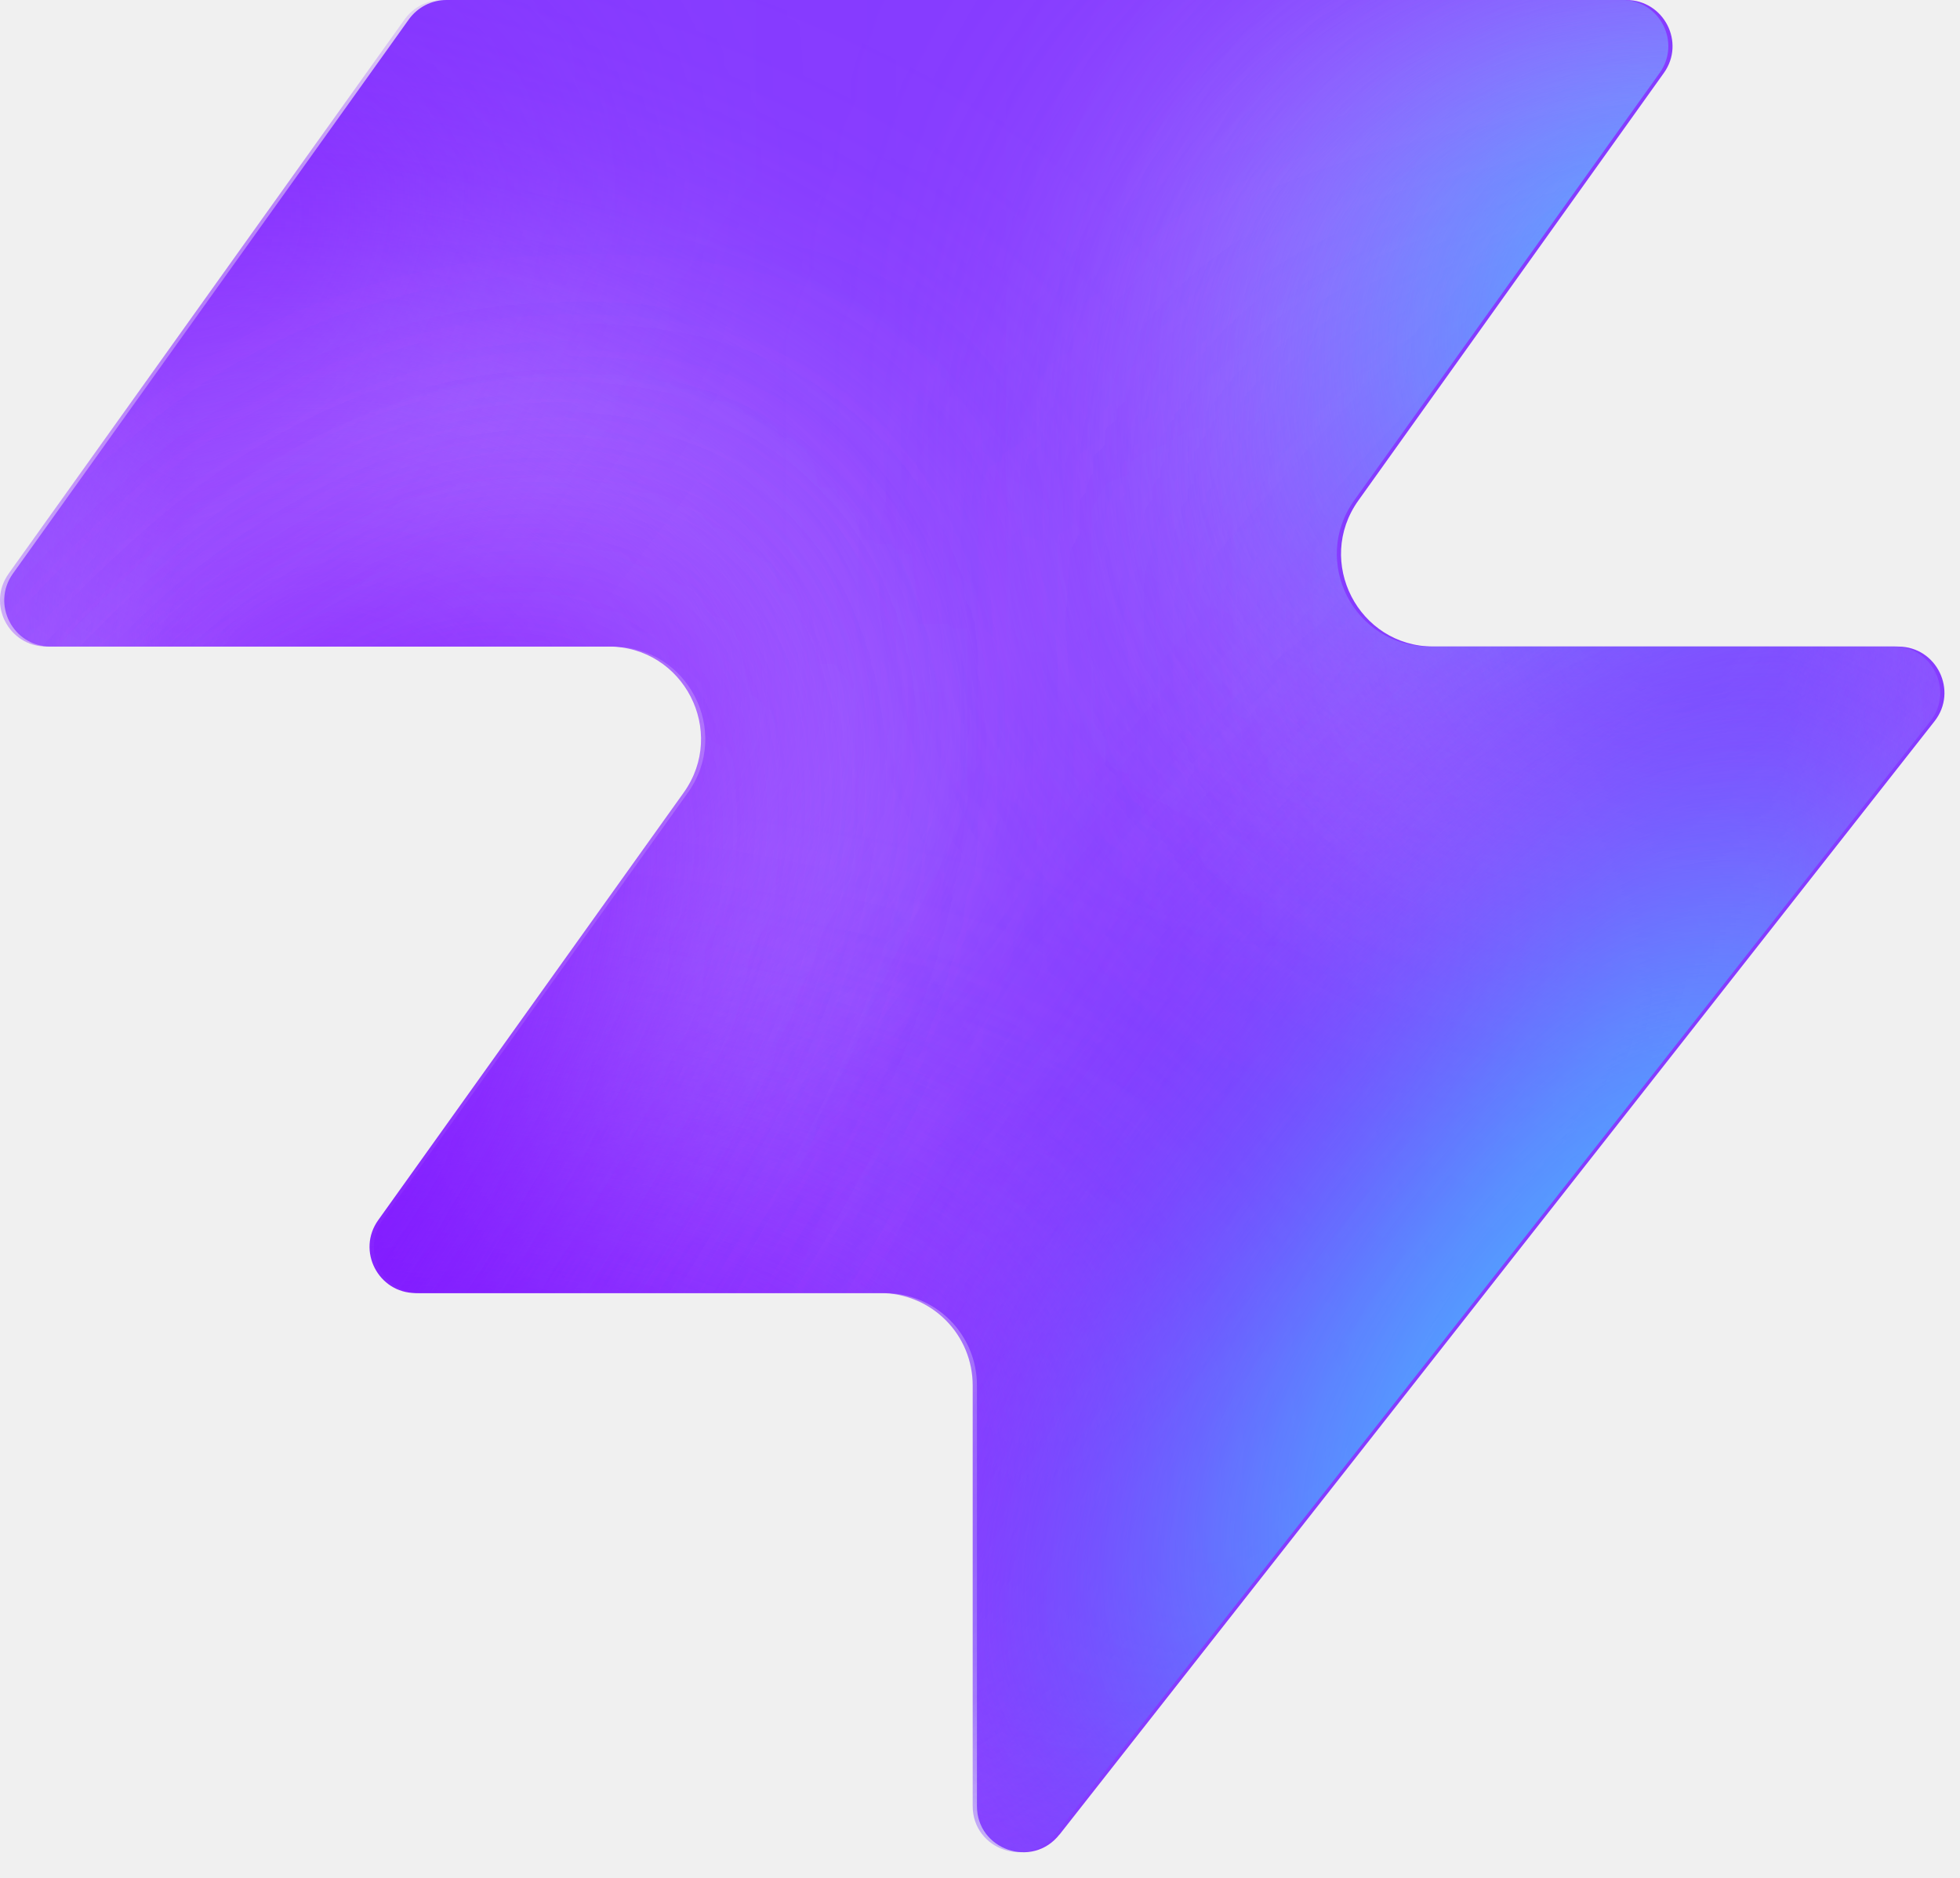
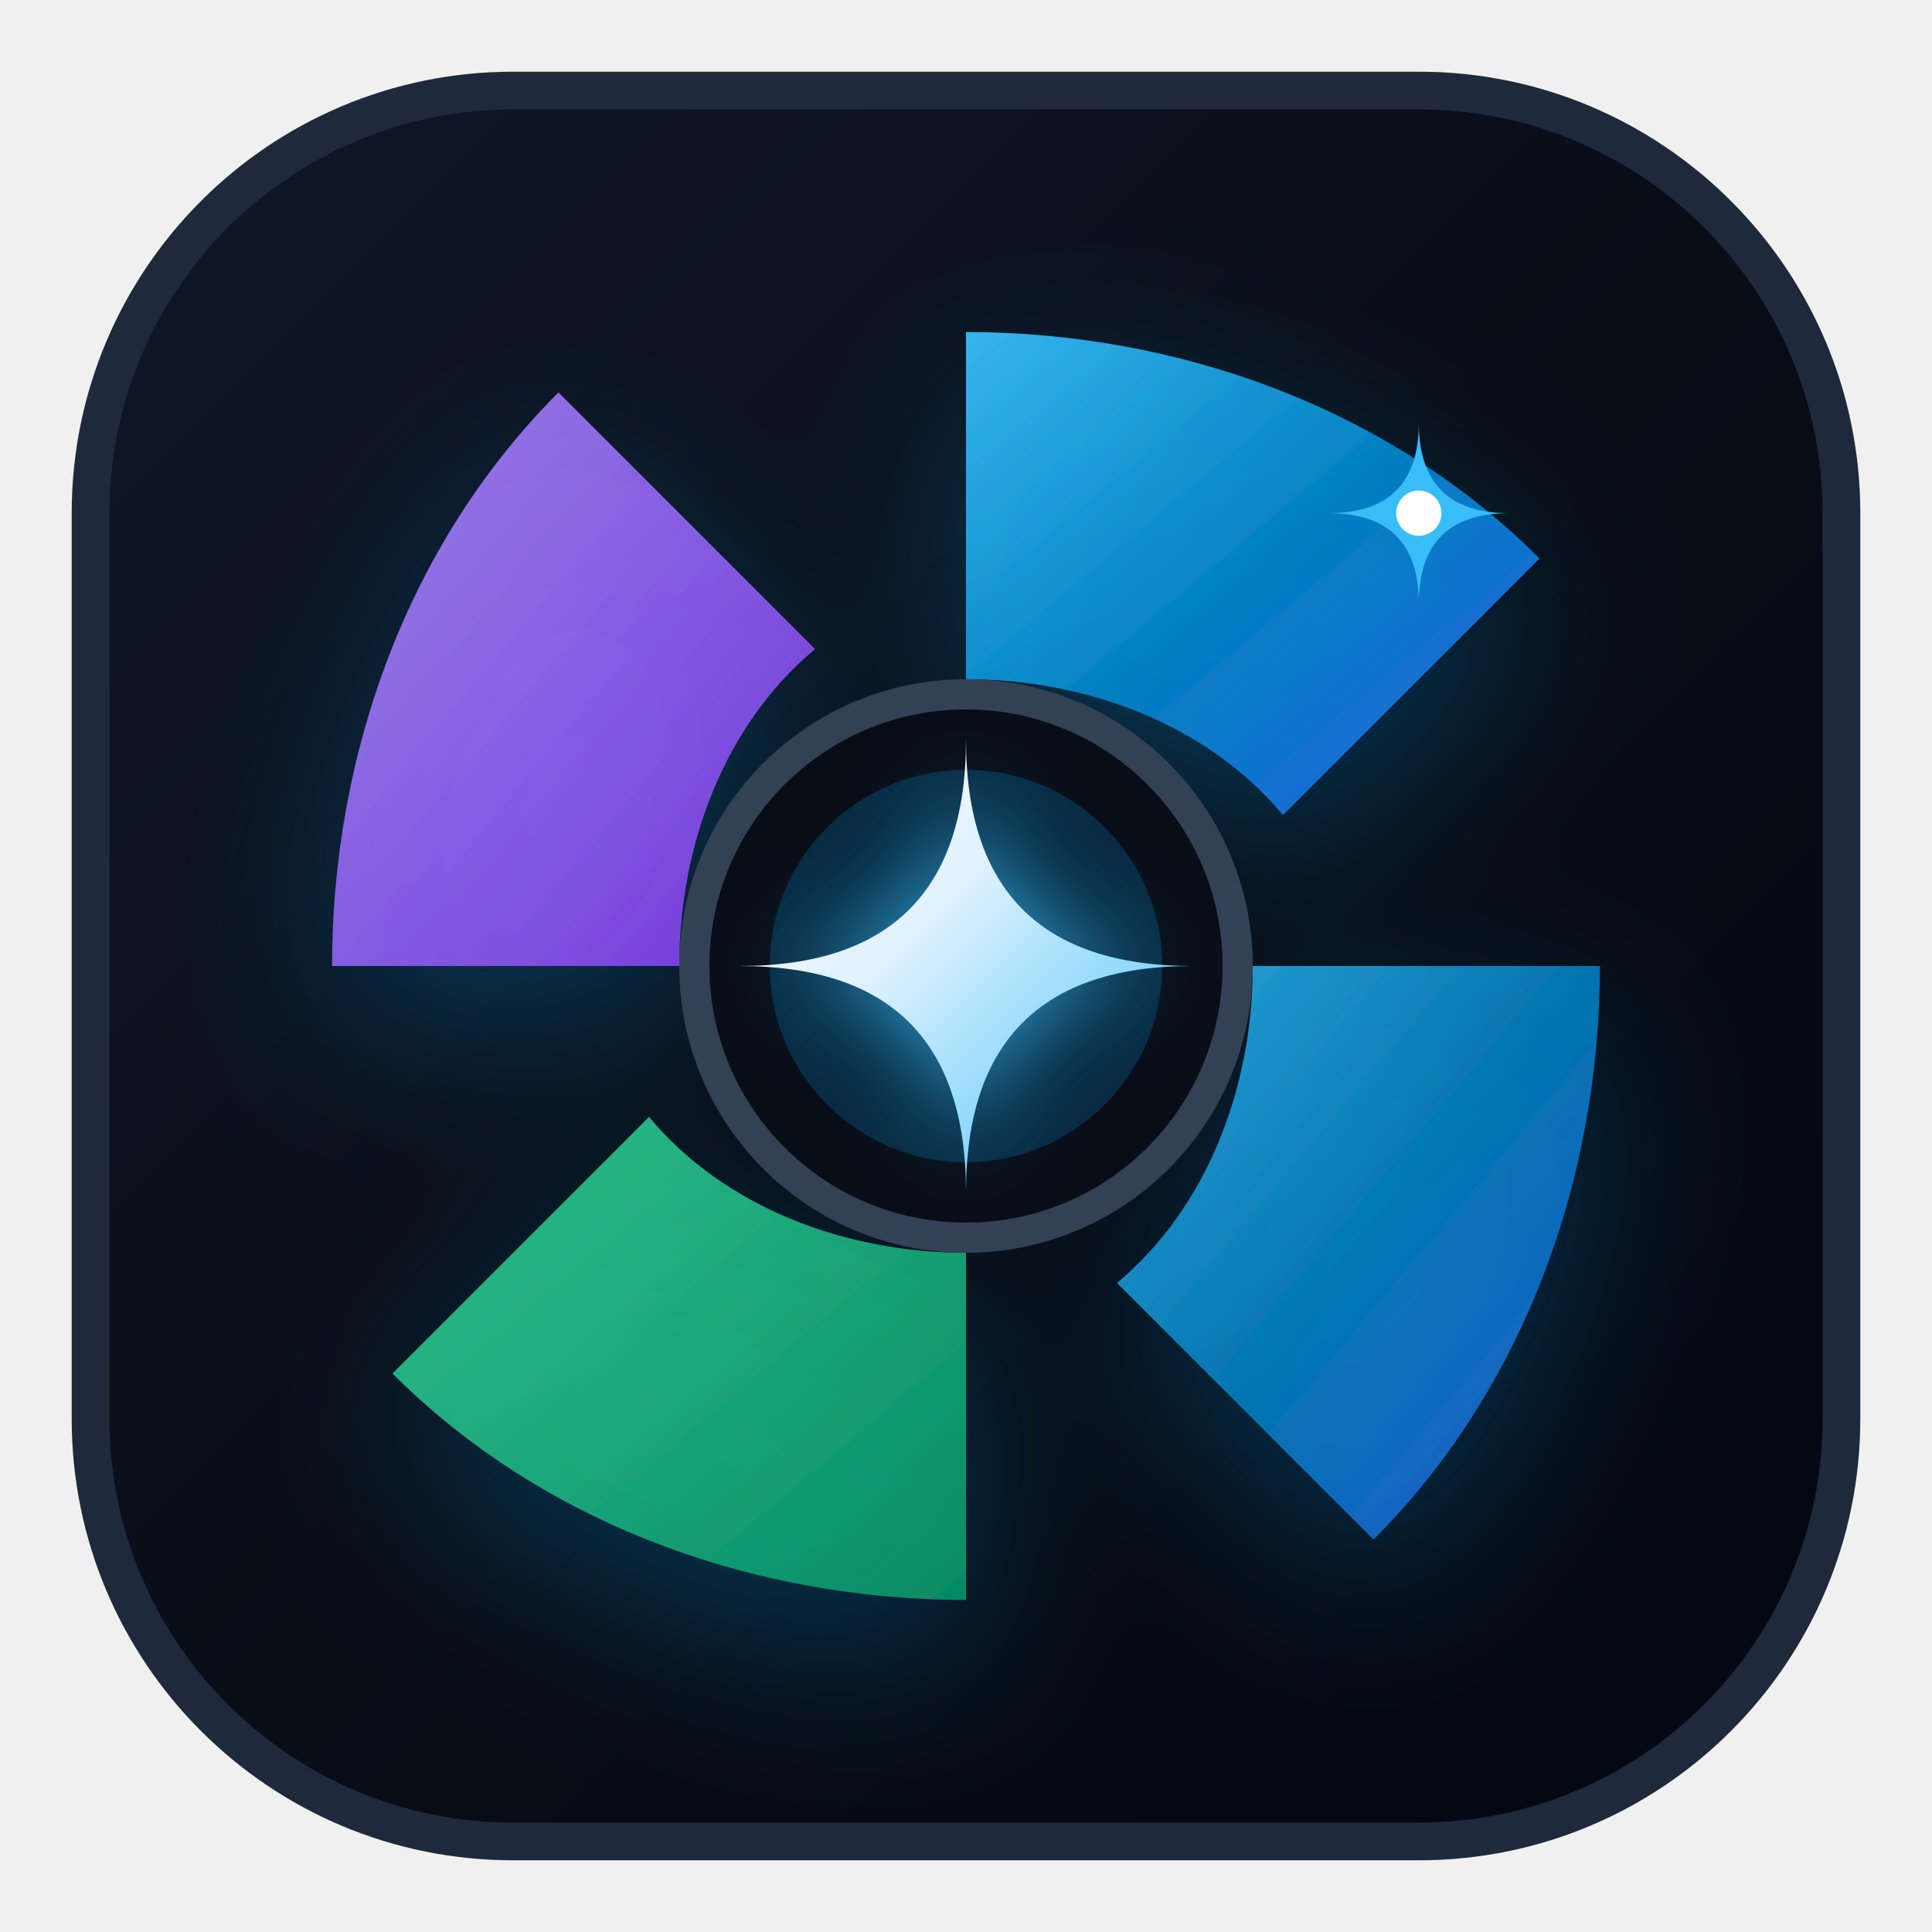
- <svg xmlns="http://www.w3.org/2000/svg" width="48" height="46" fill="none" viewBox="0 0 48 46">
-   <path fill="#863bff" d="M25.946 44.938c-.664.845-2.021.375-2.021-.698V33.937a2.26 2.26 0 0 0-2.262-2.262H10.287c-.92 0-1.456-1.04-.92-1.788l7.48-10.471c1.07-1.497 0-3.578-1.842-3.578H1.237c-.92 0-1.456-1.04-.92-1.788L10.013.474c.214-.297.556-.474.92-.474h28.894c.92 0 1.456 1.04.92 1.788l-7.48 10.471c-1.07 1.498 0 3.579 1.842 3.579h11.377c.943 0 1.473 1.088.89 1.83L25.947 44.94z" style="fill:#863bff;fill:color(display-p3 .525 .23 1);fill-opacity:1" />
-   <mask id="a" width="48" height="46" x="0" y="0" maskUnits="userSpaceOnUse" style="mask-type:alpha">
-     <path fill="#000" d="M25.842 44.938c-.664.844-2.021.375-2.021-.698V33.937a2.26 2.26 0 0 0-2.262-2.262H10.183c-.92 0-1.456-1.04-.92-1.788l7.48-10.471c1.07-1.498 0-3.579-1.842-3.579H1.133c-.92 0-1.456-1.04-.92-1.787L9.91.473c.214-.297.556-.474.92-.474h28.894c.92 0 1.456 1.04.92 1.788l-7.48 10.471c-1.07 1.498 0 3.578 1.842 3.578h11.377c.943 0 1.473 1.088.89 1.832L25.843 44.94z" style="fill:#000;fill-opacity:1" />
-   </mask>
-   <g mask="url(#a)">
-     <g filter="url(#b)">
-       <ellipse cx="5.508" cy="14.704" fill="#ede6ff" rx="5.508" ry="14.704" style="fill:#ede6ff;fill:color(display-p3 .927 .903 1);fill-opacity:1" transform="matrix(.00324 1 1 -.00324 -4.47 31.516)" />
-     </g>
-     <g filter="url(#c)">
-       <ellipse cx="10.399" cy="29.851" fill="#ede6ff" rx="10.399" ry="29.851" style="fill:#ede6ff;fill:color(display-p3 .927 .903 1);fill-opacity:1" transform="matrix(.00324 1 1 -.00324 -39.328 7.883)" />
-     </g>
-     <g filter="url(#d)">
-       <ellipse cx="5.508" cy="30.487" fill="#7e14ff" rx="5.508" ry="30.487" style="fill:#7e14ff;fill:color(display-p3 .492 .077 1);fill-opacity:1" transform="rotate(89.814 -25.913 -14.639)scale(1 -1)" />
-     </g>
-     <g filter="url(#e)">
-       <ellipse cx="5.508" cy="30.599" fill="#7e14ff" rx="5.508" ry="30.599" style="fill:#7e14ff;fill:color(display-p3 .492 .077 1);fill-opacity:1" transform="rotate(89.814 -32.644 -3.334)scale(1 -1)" />
-     </g>
-     <g filter="url(#f)">
-       <ellipse cx="5.508" cy="30.599" fill="#7e14ff" rx="5.508" ry="30.599" style="fill:#7e14ff;fill:color(display-p3 .492 .077 1);fill-opacity:1" transform="matrix(.00324 1 1 -.00324 -34.34 30.47)" />
-     </g>
-     <g filter="url(#g)">
-       <ellipse cx="14.072" cy="22.078" fill="#ede6ff" rx="14.072" ry="22.078" style="fill:#ede6ff;fill:color(display-p3 .927 .903 1);fill-opacity:1" transform="rotate(93.35 24.506 48.493)scale(-1 1)" />
-     </g>
-     <g filter="url(#h)">
-       <ellipse cx="3.47" cy="21.501" fill="#7e14ff" rx="3.47" ry="21.501" style="fill:#7e14ff;fill:color(display-p3 .492 .077 1);fill-opacity:1" transform="rotate(89.009 28.708 47.59)scale(-1 1)" />
-     </g>
-     <g filter="url(#i)">
-       <ellipse cx="3.47" cy="21.501" fill="#7e14ff" rx="3.47" ry="21.501" style="fill:#7e14ff;fill:color(display-p3 .492 .077 1);fill-opacity:1" transform="rotate(89.009 28.708 47.59)scale(-1 1)" />
-     </g>
-     <g filter="url(#j)">
-       <ellipse cx=".387" cy="8.972" fill="#7e14ff" rx="4.407" ry="29.108" style="fill:#7e14ff;fill:color(display-p3 .492 .077 1);fill-opacity:1" transform="rotate(39.51 .387 8.972)" />
-     </g>
-     <g filter="url(#k)">
-       <ellipse cx="47.523" cy="-6.092" fill="#7e14ff" rx="4.407" ry="29.108" style="fill:#7e14ff;fill:color(display-p3 .492 .077 1);fill-opacity:1" transform="rotate(37.892 47.523 -6.092)" />
-     </g>
-     <g filter="url(#l)">
-       <ellipse cx="41.412" cy="6.333" fill="#47bfff" rx="5.971" ry="9.665" style="fill:#47bfff;fill:color(display-p3 .28 .748 1);fill-opacity:1" transform="rotate(37.892 41.412 6.333)" />
-     </g>
-     <g filter="url(#m)">
-       <ellipse cx="-1.879" cy="38.332" fill="#7e14ff" rx="4.407" ry="29.108" style="fill:#7e14ff;fill:color(display-p3 .492 .077 1);fill-opacity:1" transform="rotate(37.892 -1.88 38.332)" />
-     </g>
-     <g filter="url(#n)">
-       <ellipse cx="-1.879" cy="38.332" fill="#7e14ff" rx="4.407" ry="29.108" style="fill:#7e14ff;fill:color(display-p3 .492 .077 1);fill-opacity:1" transform="rotate(37.892 -1.88 38.332)" />
-     </g>
-     <g filter="url(#o)">
-       <ellipse cx="35.651" cy="29.907" fill="#7e14ff" rx="4.407" ry="29.108" style="fill:#7e14ff;fill:color(display-p3 .492 .077 1);fill-opacity:1" transform="rotate(37.892 35.651 29.907)" />
-     </g>
-     <g filter="url(#p)">
-       <ellipse cx="38.418" cy="32.4" fill="#47bfff" rx="5.971" ry="15.297" style="fill:#47bfff;fill:color(display-p3 .28 .748 1);fill-opacity:1" transform="rotate(37.892 38.418 32.4)" />
-     </g>
-   </g>
+ <svg xmlns="http://www.w3.org/2000/svg" viewBox="0 0 128 128" width="100%" height="100%" fill="none">
  <defs>
-     <filter id="b" width="60.045" height="41.654" x="-19.77" y="16.149" color-interpolation-filters="sRGB" filterUnits="userSpaceOnUse">
-       <feFlood flood-opacity="0" result="BackgroundImageFix" />
-       <feBlend in="SourceGraphic" in2="BackgroundImageFix" result="shape" />
-       <feGaussianBlur result="effect1_foregroundBlur_2002_17158" stdDeviation="7.659" />
+     <linearGradient id="bg-grad" x1="0%" y1="0%" x2="100%" y2="100%">
+       <stop offset="0%" stop-color="#0f172a" />
+       <stop offset="50%" stop-color="#090d16" />
+       <stop offset="100%" stop-color="#030712" />
+     </linearGradient>
+     <linearGradient id="primary-glow" x1="0%" y1="0%" x2="100%" y2="100%">
+       <stop offset="0%" stop-color="#38bdf8" />
+       <stop offset="50%" stop-color="#0284c7" />
+       <stop offset="100%" stop-color="#2563eb" />
+     </linearGradient>
+     <linearGradient id="emerald-glow" x1="0%" y1="0%" x2="100%" y2="100%">
+       <stop offset="0%" stop-color="#34d399" />
+       <stop offset="100%" stop-color="#059669" />
+     </linearGradient>
+     <linearGradient id="violet-glow" x1="0%" y1="0%" x2="100%" y2="100%">
+       <stop offset="0%" stop-color="#a78bfa" />
+       <stop offset="100%" stop-color="#7c3aed" />
+     </linearGradient>
+     <linearGradient id="sparkle-grad" x1="0%" y1="0%" x2="100%" y2="100%">
+       <stop offset="0%" stop-color="#ffffff" />
+       <stop offset="40%" stop-color="#e0f2fe" />
+       <stop offset="100%" stop-color="#38bdf8" />
+     </linearGradient>
+     <filter id="shadow" x="-20%" y="-20%" width="140%" height="140%">
+       <feDropShadow dx="0" dy="4" stdDeviation="6" flood-color="#0284c7" flood-opacity="0.35" />
    </filter>
-     <filter id="c" width="90.34" height="51.437" x="-54.613" y="-7.533" color-interpolation-filters="sRGB" filterUnits="userSpaceOnUse">
-       <feFlood flood-opacity="0" result="BackgroundImageFix" />
-       <feBlend in="SourceGraphic" in2="BackgroundImageFix" result="shape" />
-       <feGaussianBlur result="effect1_foregroundBlur_2002_17158" stdDeviation="7.659" />
-     </filter>
-     <filter id="d" width="79.355" height="29.4" x="-49.64" y="2.03" color-interpolation-filters="sRGB" filterUnits="userSpaceOnUse">
-       <feFlood flood-opacity="0" result="BackgroundImageFix" />
-       <feBlend in="SourceGraphic" in2="BackgroundImageFix" result="shape" />
-       <feGaussianBlur result="effect1_foregroundBlur_2002_17158" stdDeviation="4.596" />
-     </filter>
-     <filter id="e" width="79.579" height="29.4" x="-45.045" y="20.029" color-interpolation-filters="sRGB" filterUnits="userSpaceOnUse">
-       <feFlood flood-opacity="0" result="BackgroundImageFix" />
-       <feBlend in="SourceGraphic" in2="BackgroundImageFix" result="shape" />
-       <feGaussianBlur result="effect1_foregroundBlur_2002_17158" stdDeviation="4.596" />
-     </filter>
-     <filter id="f" width="79.579" height="29.4" x="-43.513" y="21.178" color-interpolation-filters="sRGB" filterUnits="userSpaceOnUse">
-       <feFlood flood-opacity="0" result="BackgroundImageFix" />
-       <feBlend in="SourceGraphic" in2="BackgroundImageFix" result="shape" />
-       <feGaussianBlur result="effect1_foregroundBlur_2002_17158" stdDeviation="4.596" />
-     </filter>
-     <filter id="g" width="74.749" height="58.852" x="15.756" y="-17.901" color-interpolation-filters="sRGB" filterUnits="userSpaceOnUse">
-       <feFlood flood-opacity="0" result="BackgroundImageFix" />
-       <feBlend in="SourceGraphic" in2="BackgroundImageFix" result="shape" />
-       <feGaussianBlur result="effect1_foregroundBlur_2002_17158" stdDeviation="7.659" />
-     </filter>
-     <filter id="h" width="61.377" height="25.362" x="23.548" y="2.284" color-interpolation-filters="sRGB" filterUnits="userSpaceOnUse">
-       <feFlood flood-opacity="0" result="BackgroundImageFix" />
-       <feBlend in="SourceGraphic" in2="BackgroundImageFix" result="shape" />
-       <feGaussianBlur result="effect1_foregroundBlur_2002_17158" stdDeviation="4.596" />
-     </filter>
-     <filter id="i" width="61.377" height="25.362" x="23.548" y="2.284" color-interpolation-filters="sRGB" filterUnits="userSpaceOnUse">
-       <feFlood flood-opacity="0" result="BackgroundImageFix" />
-       <feBlend in="SourceGraphic" in2="BackgroundImageFix" result="shape" />
-       <feGaussianBlur result="effect1_foregroundBlur_2002_17158" stdDeviation="4.596" />
-     </filter>
-     <filter id="j" width="56.045" height="63.649" x="-27.636" y="-22.853" color-interpolation-filters="sRGB" filterUnits="userSpaceOnUse">
-       <feFlood flood-opacity="0" result="BackgroundImageFix" />
-       <feBlend in="SourceGraphic" in2="BackgroundImageFix" result="shape" />
-       <feGaussianBlur result="effect1_foregroundBlur_2002_17158" stdDeviation="4.596" />
-     </filter>
-     <filter id="k" width="54.814" height="64.646" x="20.116" y="-38.415" color-interpolation-filters="sRGB" filterUnits="userSpaceOnUse">
-       <feFlood flood-opacity="0" result="BackgroundImageFix" />
-       <feBlend in="SourceGraphic" in2="BackgroundImageFix" result="shape" />
-       <feGaussianBlur result="effect1_foregroundBlur_2002_17158" stdDeviation="4.596" />
-     </filter>
-     <filter id="l" width="33.541" height="35.313" x="24.641" y="-11.323" color-interpolation-filters="sRGB" filterUnits="userSpaceOnUse">
-       <feFlood flood-opacity="0" result="BackgroundImageFix" />
-       <feBlend in="SourceGraphic" in2="BackgroundImageFix" result="shape" />
-       <feGaussianBlur result="effect1_foregroundBlur_2002_17158" stdDeviation="4.596" />
-     </filter>
-     <filter id="m" width="54.814" height="64.646" x="-29.286" y="6.009" color-interpolation-filters="sRGB" filterUnits="userSpaceOnUse">
-       <feFlood flood-opacity="0" result="BackgroundImageFix" />
-       <feBlend in="SourceGraphic" in2="BackgroundImageFix" result="shape" />
-       <feGaussianBlur result="effect1_foregroundBlur_2002_17158" stdDeviation="4.596" />
-     </filter>
-     <filter id="n" width="54.814" height="64.646" x="-29.286" y="6.009" color-interpolation-filters="sRGB" filterUnits="userSpaceOnUse">
-       <feFlood flood-opacity="0" result="BackgroundImageFix" />
-       <feBlend in="SourceGraphic" in2="BackgroundImageFix" result="shape" />
-       <feGaussianBlur result="effect1_foregroundBlur_2002_17158" stdDeviation="4.596" />
-     </filter>
-     <filter id="o" width="54.814" height="64.646" x="8.244" y="-2.416" color-interpolation-filters="sRGB" filterUnits="userSpaceOnUse">
-       <feFlood flood-opacity="0" result="BackgroundImageFix" />
-       <feBlend in="SourceGraphic" in2="BackgroundImageFix" result="shape" />
-       <feGaussianBlur result="effect1_foregroundBlur_2002_17158" stdDeviation="4.596" />
-     </filter>
-     <filter id="p" width="39.409" height="43.623" x="18.713" y="10.588" color-interpolation-filters="sRGB" filterUnits="userSpaceOnUse">
-       <feFlood flood-opacity="0" result="BackgroundImageFix" />
-       <feBlend in="SourceGraphic" in2="BackgroundImageFix" result="shape" />
-       <feGaussianBlur result="effect1_foregroundBlur_2002_17158" stdDeviation="4.596" />
+     <filter id="sparkle-shadow" x="-50%" y="-50%" width="200%" height="200%">
+       <feDropShadow dx="0" dy="0" stdDeviation="3" flood-color="#38bdf8" flood-opacity="0.8" />
    </filter>
  </defs>
+   <rect x="6" y="6" width="116" height="116" rx="28" fill="url(#bg-grad)" stroke="#1e293b" stroke-width="2.5" />
+   <g filter="url(#shadow)">
+     <path d="M 64 22 C 78 22, 92 27, 102 37 L 85 54 C 80 48, 72 45, 64 45 Z" fill="url(#primary-glow)" opacity="0.95" />
+     <path d="M 106 64 C 106 78, 101 92, 91 102 L 74 85 C 80 80, 83 72, 83 64 Z" fill="url(#primary-glow)" opacity="0.85" />
+     <path d="M 64 106 C 50 106, 36 101, 26 91 L 43 74 C 48 80, 56 83, 64 83 Z" fill="url(#emerald-glow)" opacity="0.9" />
+     <path d="M 22 64 C 22 50, 27 36, 37 26 L 54 43 C 48 48, 45 56, 45 64 Z" fill="url(#violet-glow)" opacity="0.9" />
+   </g>
+   <circle cx="64" cy="64" r="18" fill="#090d16" stroke="#334155" stroke-width="2" />
+   <circle cx="64" cy="64" r="13" fill="#0284c7" opacity="0.25" />
+   <path d="M 64 49 Q 64 64 49 64 Q 64 64 64 79 Q 64 64 79 64 Q 64 64 64 49 Z" fill="url(#sparkle-grad)" filter="url(#sparkle-shadow)" />
+   <path d="M 94 28 Q 94 34 88 34 Q 94 34 94 40 Q 94 34 100 34 Q 94 34 94 28 Z" fill="#38bdf8" />
+   <circle cx="94" cy="34" r="1.5" fill="#ffffff" />
</svg>
